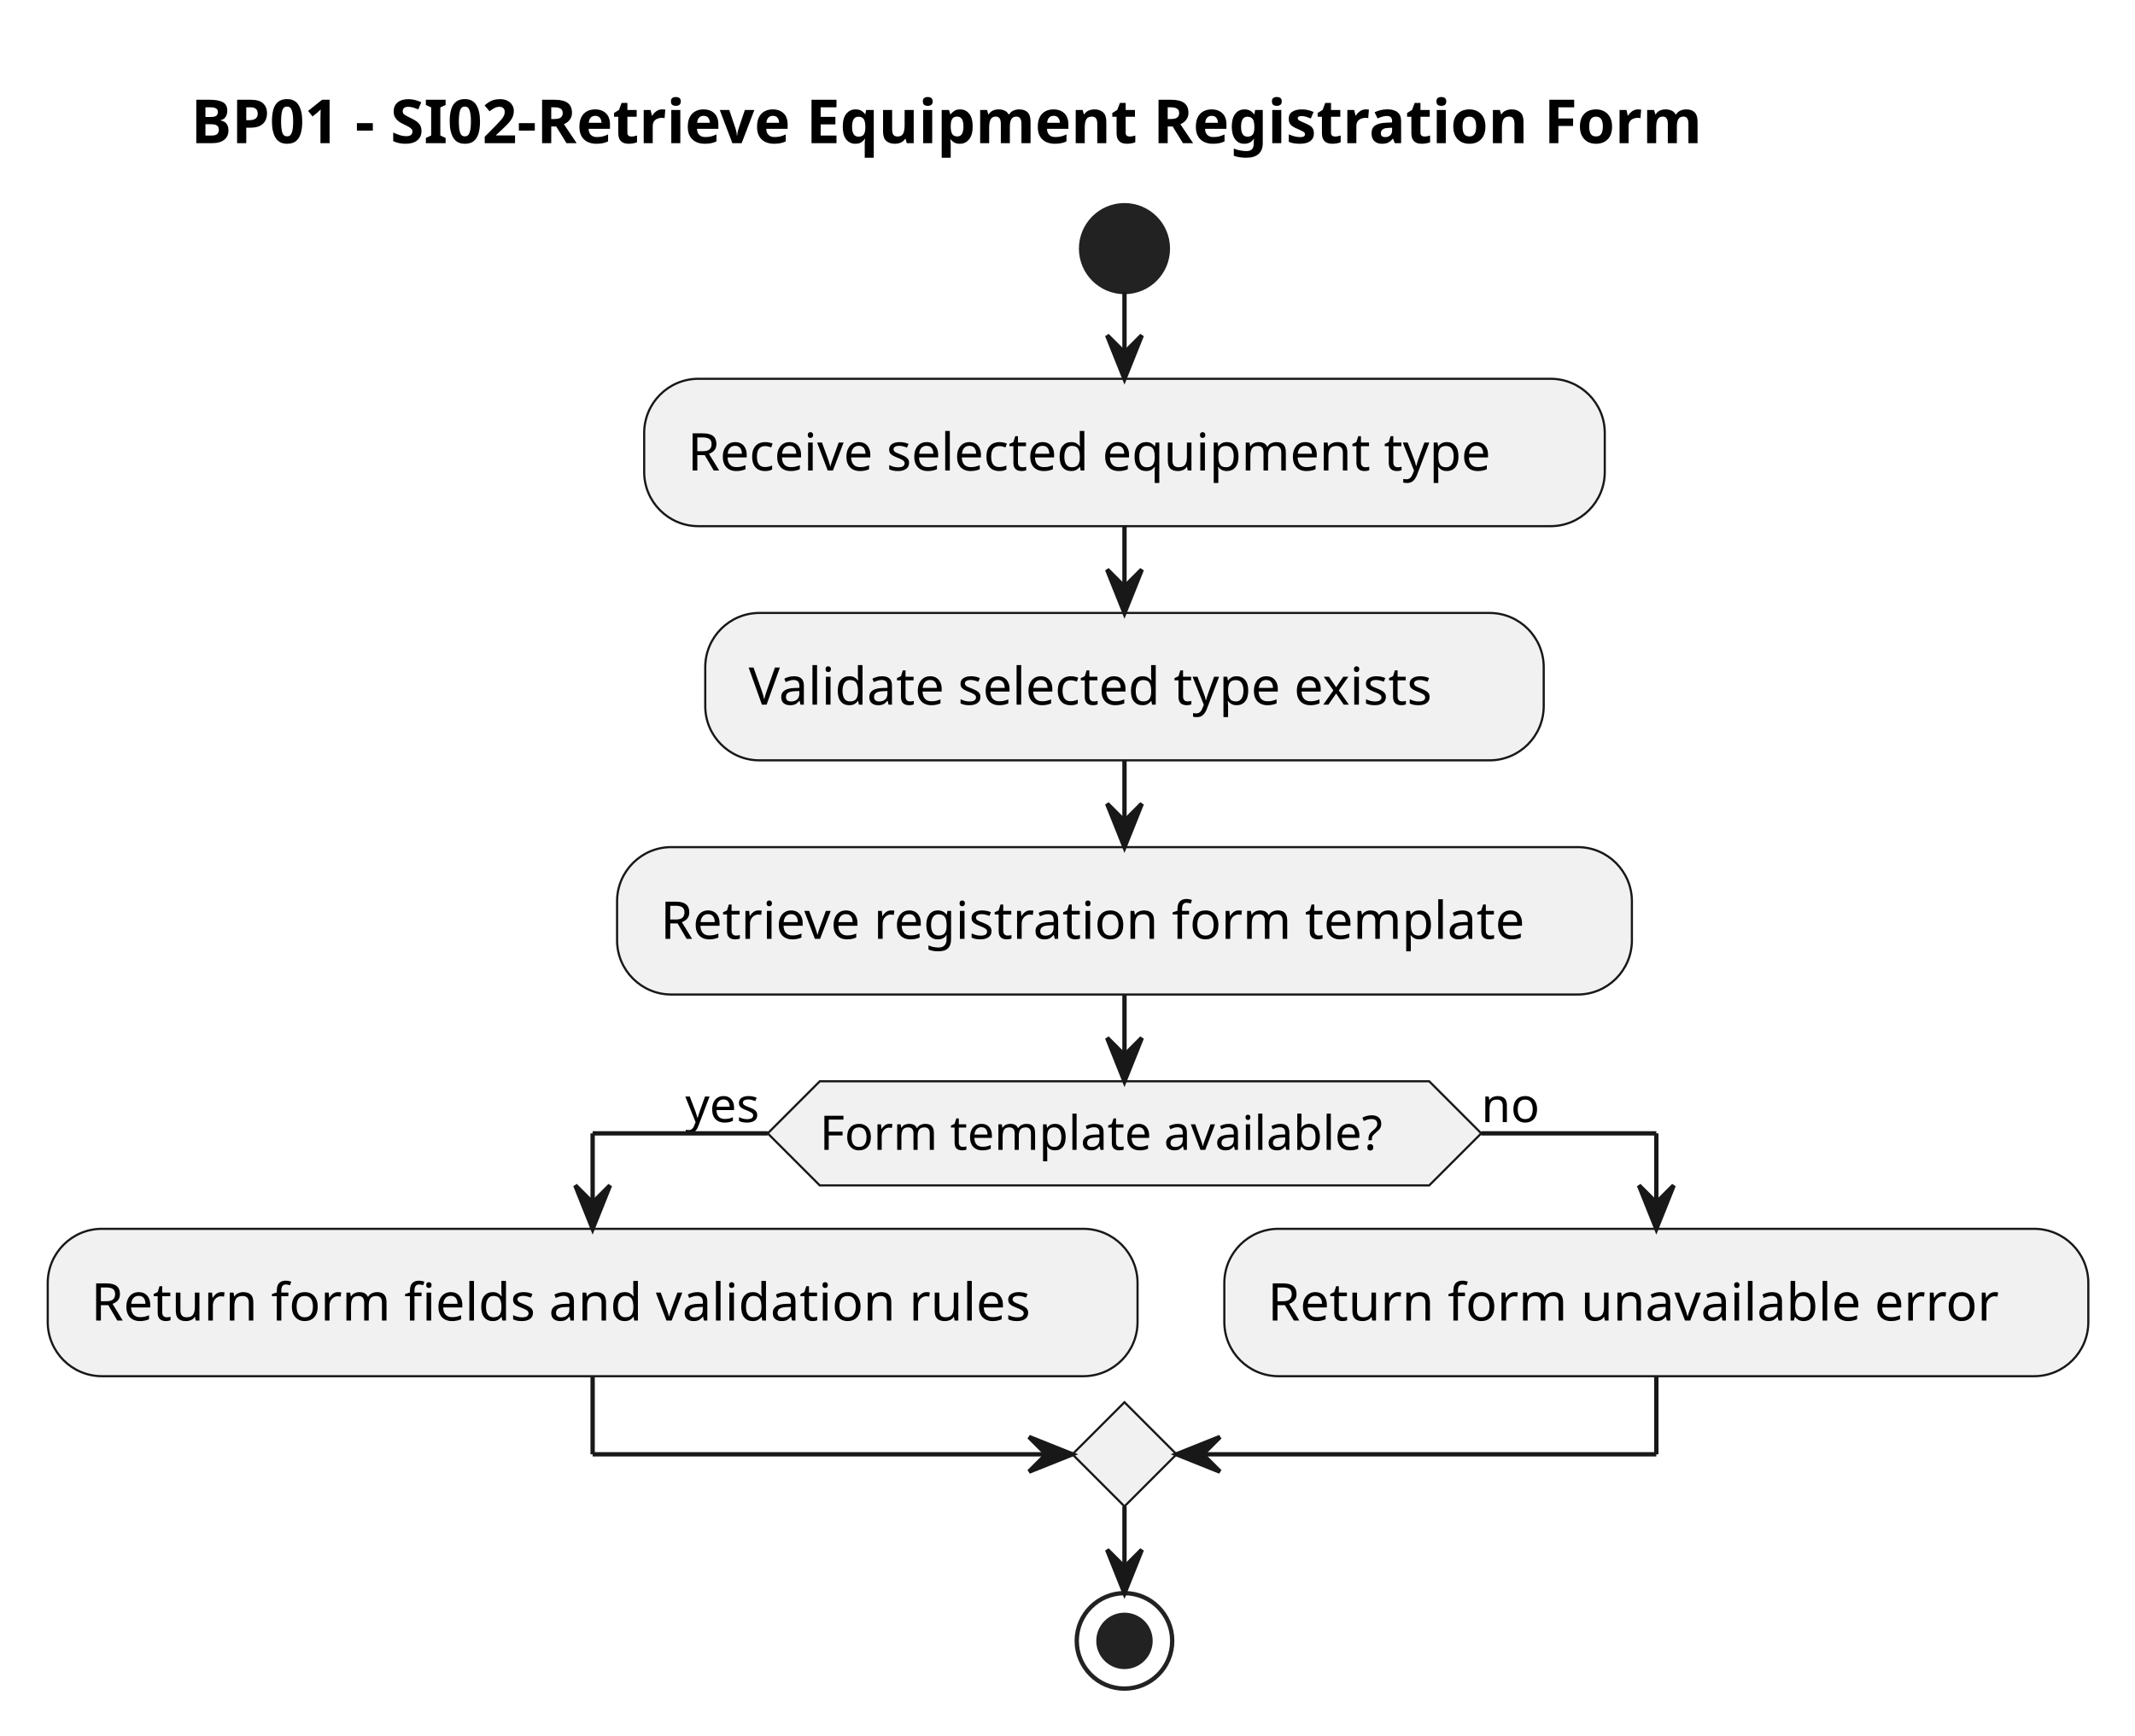
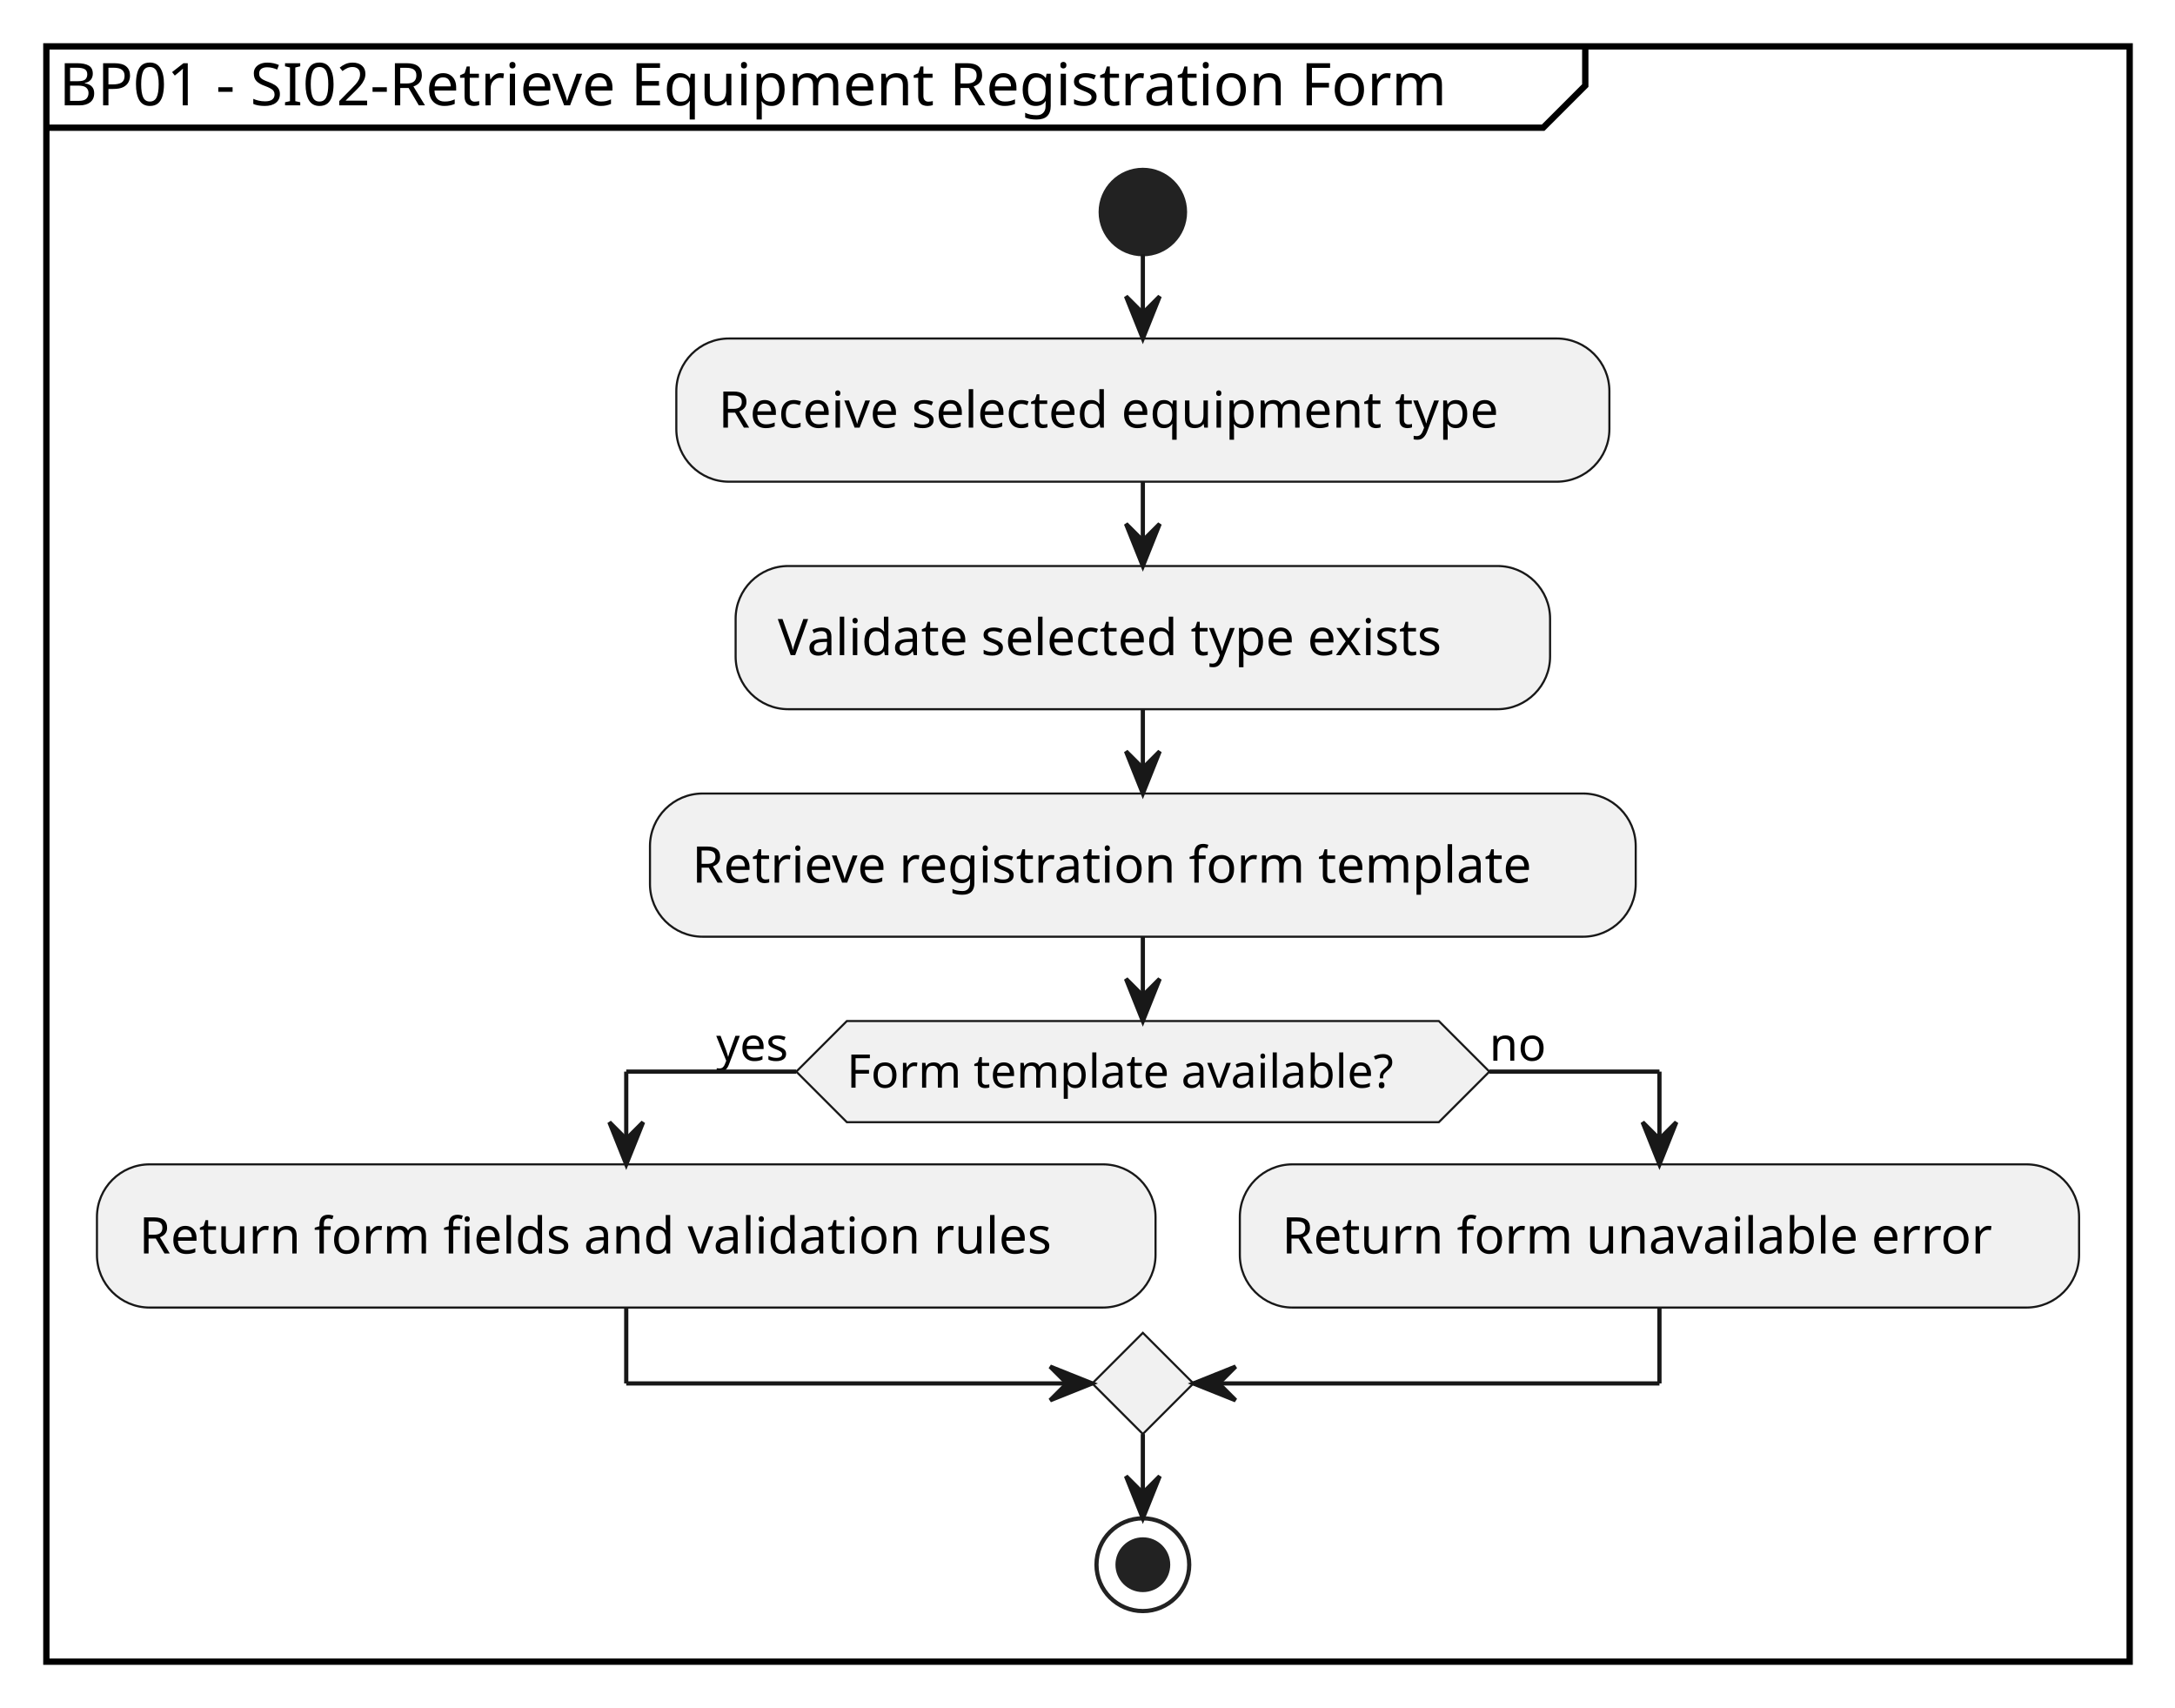
- <svg xmlns="http://www.w3.org/2000/svg" contentStyleType="text/css" data-diagram-type="ACTIVITY" height="400px" preserveAspectRatio="none" style="width:492px;height:400px;background:#FFFFFF;" version="1.1" viewBox="0 0 492 400" width="492px" zoomAndPan="magnify">
+ <svg xmlns="http://www.w3.org/2000/svg" contentStyleType="text/css" data-diagram-type="ACTIVITY" height="405px" preserveAspectRatio="none" style="width:516px;height:405px;background:#FFFFFF;" version="1.1" viewBox="0 0 516 405" width="516px" zoomAndPan="magnify">
  <defs />
  <g>
-     <g class="title" data-source-line="1">
-       <text fill="#000000" font-family="sans-serif" font-size="14" font-weight="bold" lengthAdjust="spacing" textLength="401.304" x="43.97" y="32.995">BP01 - SI02-Retrieve Equipment Registration Form</text>
-     </g>
-     <ellipse cx="259.131" cy="57.297" fill="#222222" rx="10" ry="10" style="stroke:#222222;stroke-width:1;" />
-     <rect fill="#F1F1F1" height="33.969" rx="12.5" ry="12.5" style="stroke:#181818;stroke-width:0.5;" width="221.363" x="148.45" y="87.297" />
-     <text fill="#000000" font-family="sans-serif" font-size="12" lengthAdjust="spacing" textLength="201.363" x="158.45" y="108.436">Receive selected equipment type</text>
-     <rect fill="#F1F1F1" height="33.969" rx="12.5" ry="12.5" style="stroke:#181818;stroke-width:0.5;" width="193.221" x="162.521" y="141.266" />
-     <text fill="#000000" font-family="sans-serif" font-size="12" lengthAdjust="spacing" textLength="173.221" x="172.521" y="162.404">Validate selected type exists</text>
-     <rect fill="#F1F1F1" height="33.969" rx="12.5" ry="12.5" style="stroke:#181818;stroke-width:0.5;" width="233.861" x="142.201" y="195.234" />
-     <text fill="#000000" font-family="sans-serif" font-size="12" lengthAdjust="spacing" textLength="213.861" x="152.201" y="216.373">Retrieve registration form template</text>
-     <polygon fill="#F1F1F1" points="188.915,249.203,329.348,249.203,341.348,261.203,329.348,273.203,188.915,273.203,176.915,261.203,188.915,249.203" style="stroke:#181818;stroke-width:0.5;" />
-     <text fill="#000000" font-family="sans-serif" font-size="11" lengthAdjust="spacing" textLength="140.433" x="188.915" y="265.011">Form template available?</text>
-     <text fill="#000000" font-family="sans-serif" font-size="11" lengthAdjust="spacing" textLength="19.008" x="157.907" y="258.609">yes</text>
-     <text fill="#000000" font-family="sans-serif" font-size="11" lengthAdjust="spacing" textLength="13.702" x="341.348" y="258.609">no</text>
-     <rect fill="#F1F1F1" height="33.969" rx="12.5" ry="12.5" style="stroke:#181818;stroke-width:0.5;" width="251.141" x="11" y="283.203" />
-     <text fill="#000000" font-family="sans-serif" font-size="12" lengthAdjust="spacing" textLength="231.141" x="21" y="304.342">Return form fields and validation rules</text>
-     <rect fill="#F1F1F1" height="33.969" rx="12.5" ry="12.5" style="stroke:#181818;stroke-width:0.5;" width="199.103" x="282.141" y="283.203" />
-     <text fill="#000000" font-family="sans-serif" font-size="12" lengthAdjust="spacing" textLength="179.103" x="292.141" y="304.342">Return form unavailable error</text>
-     <polygon fill="#F1F1F1" points="259.131,323.172,271.131,335.172,259.131,347.172,247.131,335.172,259.131,323.172" style="stroke:#181818;stroke-width:0.5;" />
-     <ellipse cx="259.131" cy="378.172" fill="none" rx="11" ry="11" style="stroke:#222222;stroke-width:1;" />
-     <ellipse cx="259.131" cy="378.172" fill="#222222" rx="6" ry="6" style="stroke:#222222;stroke-width:1;" />
-     <line style="stroke:#181818;stroke-width:1;" x1="259.131" x2="259.131" y1="67.297" y2="87.297" />
-     <polygon fill="#181818" points="255.131,77.297,259.131,87.297,263.131,77.297,259.131,81.297" style="stroke:#181818;stroke-width:1;" />
-     <line style="stroke:#181818;stroke-width:1;" x1="259.131" x2="259.131" y1="121.266" y2="141.266" />
-     <polygon fill="#181818" points="255.131,131.266,259.131,141.266,263.131,131.266,259.131,135.266" style="stroke:#181818;stroke-width:1;" />
-     <line style="stroke:#181818;stroke-width:1;" x1="259.131" x2="259.131" y1="175.234" y2="195.234" />
-     <polygon fill="#181818" points="255.131,185.234,259.131,195.234,263.131,185.234,259.131,189.234" style="stroke:#181818;stroke-width:1;" />
-     <line style="stroke:#181818;stroke-width:1;" x1="176.915" x2="136.57" y1="261.203" y2="261.203" />
-     <line style="stroke:#181818;stroke-width:1;" x1="136.57" x2="136.57" y1="261.203" y2="283.203" />
-     <polygon fill="#181818" points="132.57,273.203,136.57,283.203,140.57,273.203,136.57,277.203" style="stroke:#181818;stroke-width:1;" />
-     <line style="stroke:#181818;stroke-width:1;" x1="341.348" x2="381.692" y1="261.203" y2="261.203" />
-     <line style="stroke:#181818;stroke-width:1;" x1="381.692" x2="381.692" y1="261.203" y2="283.203" />
-     <polygon fill="#181818" points="377.692,273.203,381.692,283.203,385.692,273.203,381.692,277.203" style="stroke:#181818;stroke-width:1;" />
-     <line style="stroke:#181818;stroke-width:1;" x1="136.57" x2="136.57" y1="317.172" y2="335.172" />
-     <line style="stroke:#181818;stroke-width:1;" x1="136.57" x2="247.131" y1="335.172" y2="335.172" />
-     <polygon fill="#181818" points="237.131,331.172,247.131,335.172,237.131,339.172,241.131,335.172" style="stroke:#181818;stroke-width:1;" />
-     <line style="stroke:#181818;stroke-width:1;" x1="381.692" x2="381.692" y1="317.172" y2="335.172" />
-     <line style="stroke:#181818;stroke-width:1;" x1="381.692" x2="271.131" y1="335.172" y2="335.172" />
-     <polygon fill="#181818" points="281.131,331.172,271.131,335.172,281.131,339.172,277.131,335.172" style="stroke:#181818;stroke-width:1;" />
-     <line style="stroke:#181818;stroke-width:1;" x1="259.131" x2="259.131" y1="229.203" y2="249.203" />
-     <polygon fill="#181818" points="255.131,239.203,259.131,249.203,263.131,239.203,259.131,243.203" style="stroke:#181818;stroke-width:1;" />
-     <line style="stroke:#181818;stroke-width:1;" x1="259.131" x2="259.131" y1="347.172" y2="367.172" />
-     <polygon fill="#181818" points="255.131,357.172,259.131,367.172,263.131,357.172,259.131,361.172" style="stroke:#181818;stroke-width:1;" />
+     <rect fill="none" height="383.172" style="stroke:#000000;stroke-width:1.5;" width="494.244" x="11" y="11" />
+     <path d="M376.093,11 L376.093,20.297 L366.093,30.297 L11,30.297" fill="none" style="stroke:#000000;stroke-width:1.5;" />
+     <text fill="#000000" font-family="sans-serif" font-size="14" lengthAdjust="spacing" textLength="355.093" x="14" y="24.995">BP01 - SI02-Retrieve Equipment Registration Form</text>
+     <ellipse cx="271.131" cy="50.297" fill="#222222" rx="10" ry="10" style="stroke:#222222;stroke-width:1;" />
+     <rect fill="#F1F1F1" height="33.969" rx="12.5" ry="12.5" style="stroke:#181818;stroke-width:0.5;" width="221.363" x="160.45" y="80.297" />
+     <text fill="#000000" font-family="sans-serif" font-size="12" lengthAdjust="spacing" textLength="201.363" x="170.45" y="101.436">Receive selected equipment type</text>
+     <rect fill="#F1F1F1" height="33.969" rx="12.5" ry="12.5" style="stroke:#181818;stroke-width:0.5;" width="193.221" x="174.521" y="134.266" />
+     <text fill="#000000" font-family="sans-serif" font-size="12" lengthAdjust="spacing" textLength="173.221" x="184.521" y="155.404">Validate selected type exists</text>
+     <rect fill="#F1F1F1" height="33.969" rx="12.5" ry="12.5" style="stroke:#181818;stroke-width:0.5;" width="233.861" x="154.201" y="188.234" />
+     <text fill="#000000" font-family="sans-serif" font-size="12" lengthAdjust="spacing" textLength="213.861" x="164.201" y="209.373">Retrieve registration form template</text>
+     <polygon fill="#F1F1F1" points="200.915,242.203,341.348,242.203,353.348,254.203,341.348,266.203,200.915,266.203,188.915,254.203,200.915,242.203" style="stroke:#181818;stroke-width:0.5;" />
+     <text fill="#000000" font-family="sans-serif" font-size="11" lengthAdjust="spacing" textLength="140.433" x="200.915" y="258.011">Form template available?</text>
+     <text fill="#000000" font-family="sans-serif" font-size="11" lengthAdjust="spacing" textLength="19.008" x="169.907" y="251.609">yes</text>
+     <text fill="#000000" font-family="sans-serif" font-size="11" lengthAdjust="spacing" textLength="13.702" x="353.348" y="251.609">no</text>
+     <rect fill="#F1F1F1" height="33.969" rx="12.5" ry="12.5" style="stroke:#181818;stroke-width:0.5;" width="251.141" x="23" y="276.203" />
+     <text fill="#000000" font-family="sans-serif" font-size="12" lengthAdjust="spacing" textLength="231.141" x="33" y="297.342">Return form fields and validation rules</text>
+     <rect fill="#F1F1F1" height="33.969" rx="12.5" ry="12.5" style="stroke:#181818;stroke-width:0.5;" width="199.103" x="294.141" y="276.203" />
+     <text fill="#000000" font-family="sans-serif" font-size="12" lengthAdjust="spacing" textLength="179.103" x="304.141" y="297.342">Return form unavailable error</text>
+     <polygon fill="#F1F1F1" points="271.131,316.172,283.131,328.172,271.131,340.172,259.131,328.172,271.131,316.172" style="stroke:#181818;stroke-width:0.5;" />
+     <ellipse cx="271.131" cy="371.172" fill="none" rx="11" ry="11" style="stroke:#222222;stroke-width:1;" />
+     <ellipse cx="271.131" cy="371.172" fill="#222222" rx="6" ry="6" style="stroke:#222222;stroke-width:1;" />
+     <line style="stroke:#181818;stroke-width:1;" x1="271.131" x2="271.131" y1="60.297" y2="80.297" />
+     <polygon fill="#181818" points="267.131,70.297,271.131,80.297,275.131,70.297,271.131,74.297" style="stroke:#181818;stroke-width:1;" />
+     <line style="stroke:#181818;stroke-width:1;" x1="271.131" x2="271.131" y1="114.266" y2="134.266" />
+     <polygon fill="#181818" points="267.131,124.266,271.131,134.266,275.131,124.266,271.131,128.266" style="stroke:#181818;stroke-width:1;" />
+     <line style="stroke:#181818;stroke-width:1;" x1="271.131" x2="271.131" y1="168.234" y2="188.234" />
+     <polygon fill="#181818" points="267.131,178.234,271.131,188.234,275.131,178.234,271.131,182.234" style="stroke:#181818;stroke-width:1;" />
+     <line style="stroke:#181818;stroke-width:1;" x1="188.915" x2="148.57" y1="254.203" y2="254.203" />
+     <line style="stroke:#181818;stroke-width:1;" x1="148.57" x2="148.57" y1="254.203" y2="276.203" />
+     <polygon fill="#181818" points="144.57,266.203,148.57,276.203,152.57,266.203,148.57,270.203" style="stroke:#181818;stroke-width:1;" />
+     <line style="stroke:#181818;stroke-width:1;" x1="353.348" x2="393.692" y1="254.203" y2="254.203" />
+     <line style="stroke:#181818;stroke-width:1;" x1="393.692" x2="393.692" y1="254.203" y2="276.203" />
+     <polygon fill="#181818" points="389.692,266.203,393.692,276.203,397.692,266.203,393.692,270.203" style="stroke:#181818;stroke-width:1;" />
+     <line style="stroke:#181818;stroke-width:1;" x1="148.57" x2="148.57" y1="310.172" y2="328.172" />
+     <line style="stroke:#181818;stroke-width:1;" x1="148.57" x2="259.131" y1="328.172" y2="328.172" />
+     <polygon fill="#181818" points="249.131,324.172,259.131,328.172,249.131,332.172,253.131,328.172" style="stroke:#181818;stroke-width:1;" />
+     <line style="stroke:#181818;stroke-width:1;" x1="393.692" x2="393.692" y1="310.172" y2="328.172" />
+     <line style="stroke:#181818;stroke-width:1;" x1="393.692" x2="283.131" y1="328.172" y2="328.172" />
+     <polygon fill="#181818" points="293.131,324.172,283.131,328.172,293.131,332.172,289.131,328.172" style="stroke:#181818;stroke-width:1;" />
+     <line style="stroke:#181818;stroke-width:1;" x1="271.131" x2="271.131" y1="222.203" y2="242.203" />
+     <polygon fill="#181818" points="267.131,232.203,271.131,242.203,275.131,232.203,271.131,236.203" style="stroke:#181818;stroke-width:1;" />
+     <line style="stroke:#181818;stroke-width:1;" x1="271.131" x2="271.131" y1="340.172" y2="360.172" />
+     <polygon fill="#181818" points="267.131,350.172,271.131,360.172,275.131,350.172,271.131,354.172" style="stroke:#181818;stroke-width:1;" />
  </g>
</svg>
